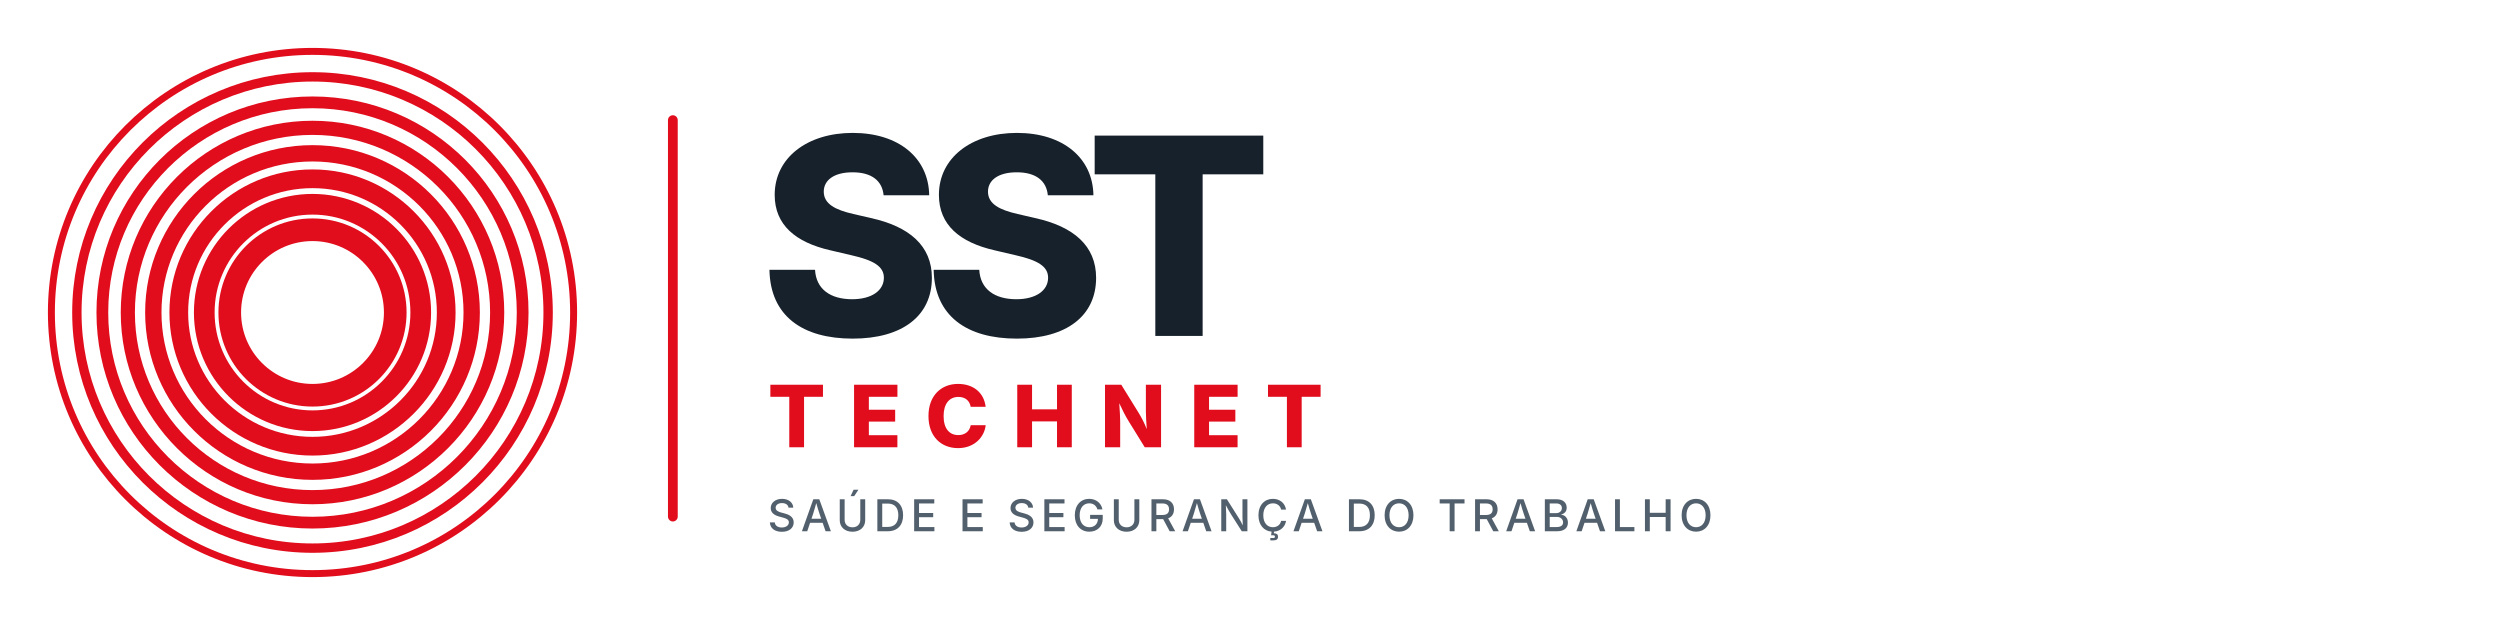
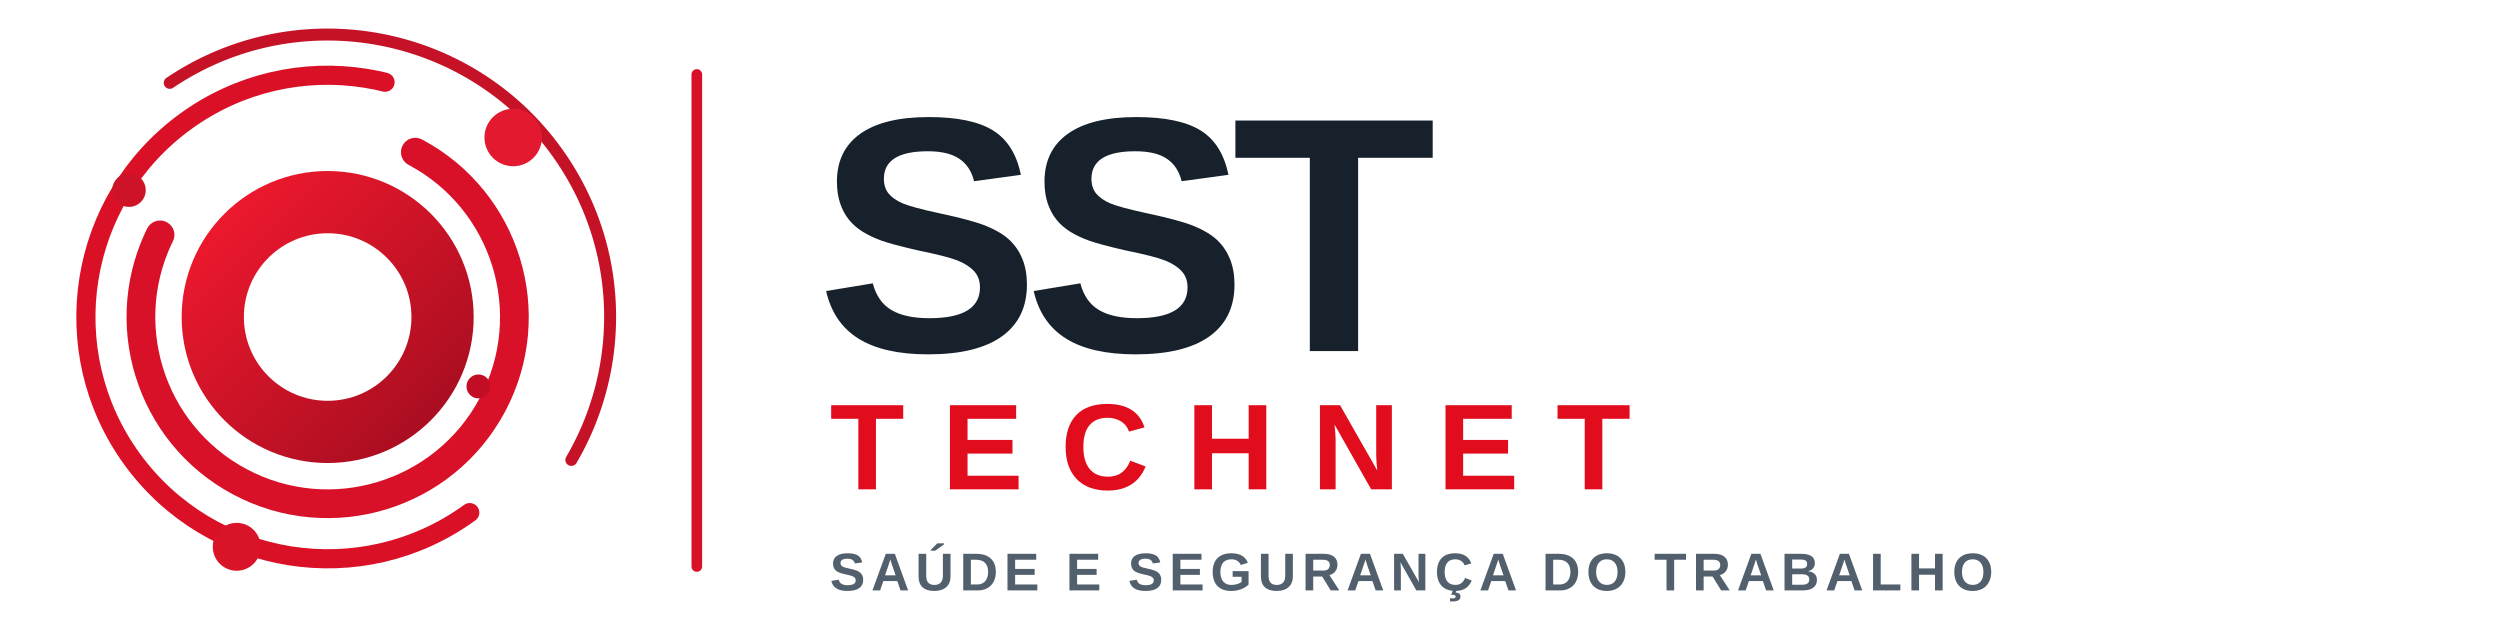
- <svg xmlns="http://www.w3.org/2000/svg" width="1280" height="325" viewBox="0 0 1280 325" role="img" aria-labelledby="title">
-   <g>
-     <circle cx="160" cy="160" r="42.370" fill="none" stroke="#E10D1D" stroke-width="11.596" />
-     <circle cx="160" cy="160" r="55.416" fill="none" stroke="#E10D1D" stroke-width="10.592" />
-     <circle cx="160" cy="160" r="68.461" fill="none" stroke="#E10D1D" stroke-width="9.589" />
-     <circle cx="160" cy="160" r="81.506" fill="none" stroke="#E10D1D" stroke-width="8.363" />
-     <circle cx="160" cy="160" r="94.552" fill="none" stroke="#E10D1D" stroke-width="7.247" />
-     <circle cx="160" cy="160" r="107.597" fill="none" stroke="#E10D1D" stroke-width="6.021" />
-     <circle cx="160" cy="160" r="120.643" fill="none" stroke="#E10D1D" stroke-width="4.795" />
-     <circle cx="160" cy="160" r="133.689" fill="none" stroke="#E10D1D" stroke-width="3.568" />
+ <svg xmlns="http://www.w3.org/2000/svg" viewBox="0 0 940 238" role="img" aria-labelledby="logo-title">
+   <defs>
+     <linearGradient id="grad" x1="0" y1="0" x2="1" y2="1">
+       <stop stop-color="#F0192E" />
+       <stop offset="1" stop-color="#A70D20" />
+     </linearGradient>
+   </defs>
+   <g transform="translate(8 4) scale(.9)">
+     <circle cx="128" cy="128" r="48" fill="none" stroke="url(#grad)" stroke-width="26" />
+     <circle cx="128" cy="128" r="78" fill="none" stroke="#D81028" stroke-width="12" stroke-linecap="round" stroke-dasharray="365 126" transform="rotate(-62 128 128)" />
+     <circle cx="128" cy="128" r="101" fill="none" stroke="#DA1027" stroke-width="8" stroke-linecap="round" stroke-dasharray="405 230" transform="rotate(54 128 128)" />
+     <circle cx="128" cy="128" r="118" fill="none" stroke="#C61226" stroke-width="5" stroke-linecap="round" stroke-dasharray="318 424" transform="rotate(-124 128 128)" />
+     <circle cx="205.5" cy="53" r="12" fill="#E31930" />
+     <circle cx="45" cy="75" r="7" fill="#CE1328" />
+     <circle cx="90" cy="224" r="10" fill="#D91429" />
+     <circle cx="191" cy="157" r="5" fill="#C20E24" />
  </g>
-   <rect x="342" y="59" width="5" height="208" rx="2.5" fill="#E10D1D" />
-   <text x="389" y="172" font-family="Inter,Arial,Helvetica,sans-serif" font-weight="800" font-size="141" letter-spacing="-9" fill="#17212B">SST</text>
-   <text x="393" y="229" font-family="Inter,Arial,Helvetica,sans-serif" font-weight="800" font-size="44" letter-spacing="12" fill="#E10D1D">TECHNET</text>
-   <text x="393" y="272" font-family="Inter,Arial,Helvetica,sans-serif" font-weight="500" font-size="22.5" letter-spacing="2.6" fill="#52606D">SAÚDE E SEGURANÇA DO TRABALHO</text>
+   <rect x="260" y="26" width="4" height="189" rx="2" fill="#D81028" />
+   <text x="307" y="132" fill="#17212B" font-family="Sora,Arial,Helvetica,sans-serif" font-size="126" font-weight="800" letter-spacing="-6">SST</text>
+   <text x="312" y="184" fill="#E10D1D" font-family="Sora,Arial,Helvetica,sans-serif" font-size="46" font-weight="800" letter-spacing="14">TECHNET</text>
+   <text x="312" y="222" fill="#52606D" font-family="Arial,Helvetica,sans-serif" font-size="20" font-weight="700" letter-spacing="2.2">SAÚDE E SEGURANÇA DO TRABALHO</text>
</svg>
